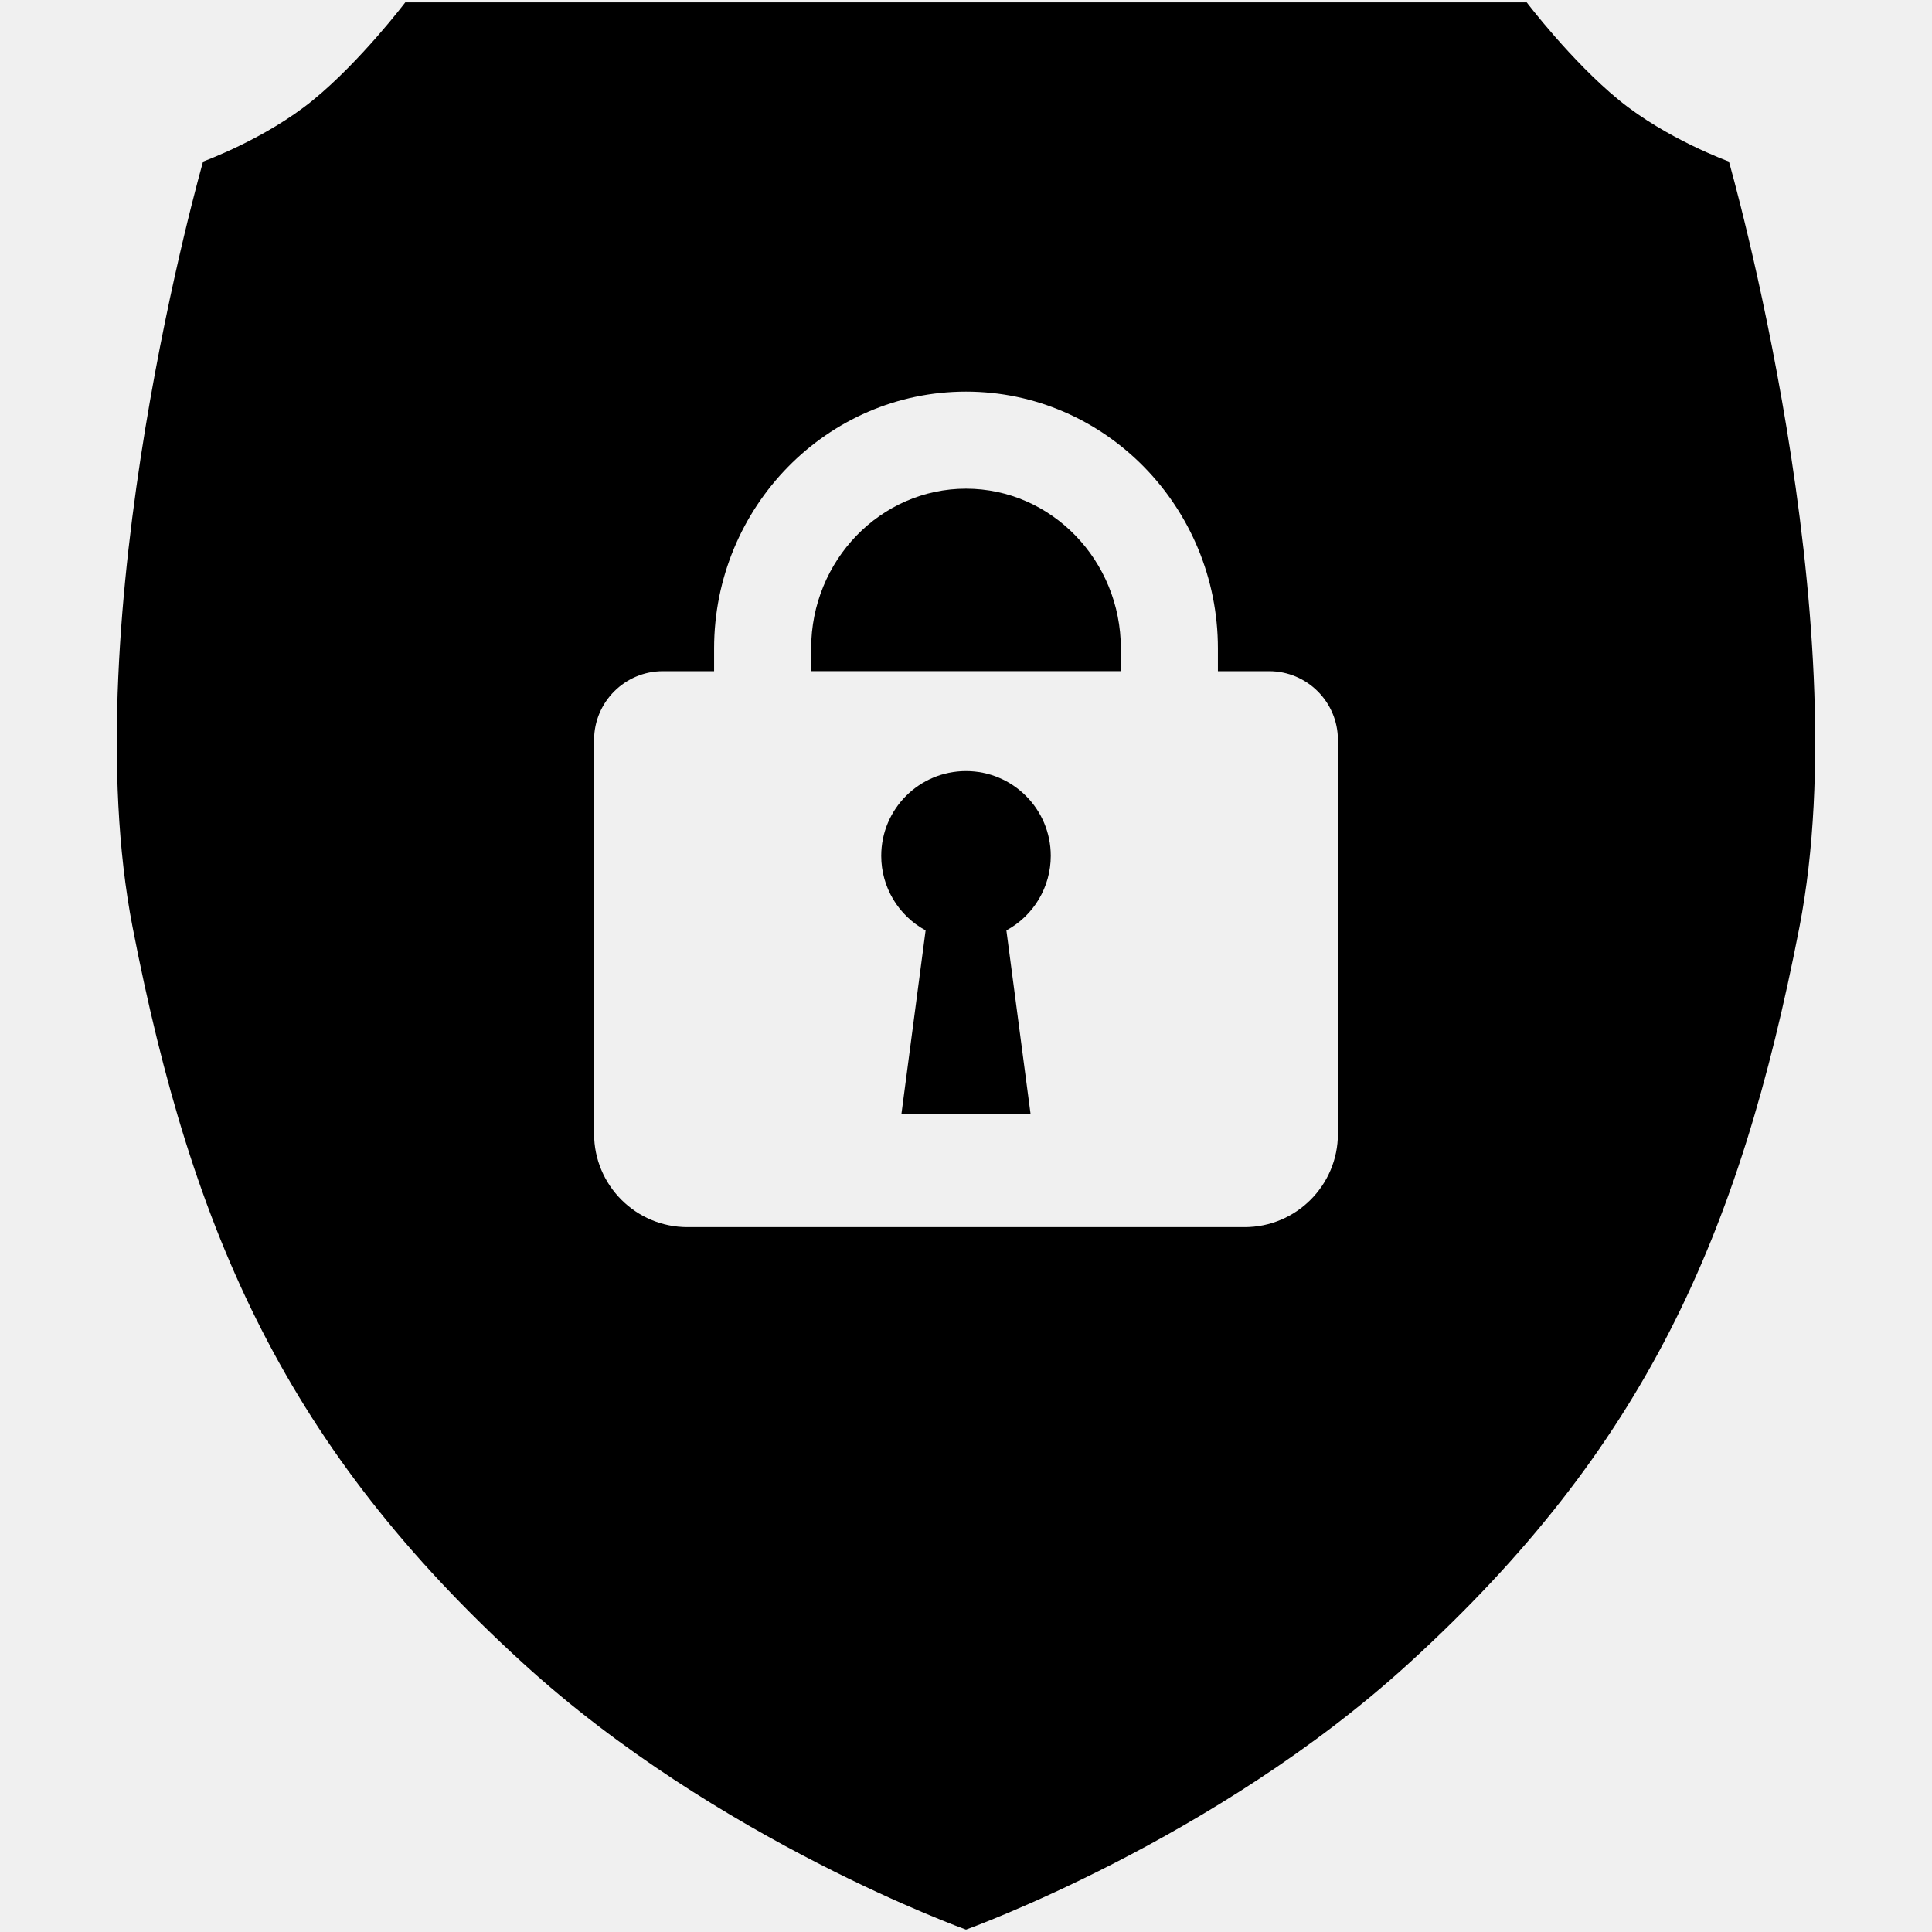
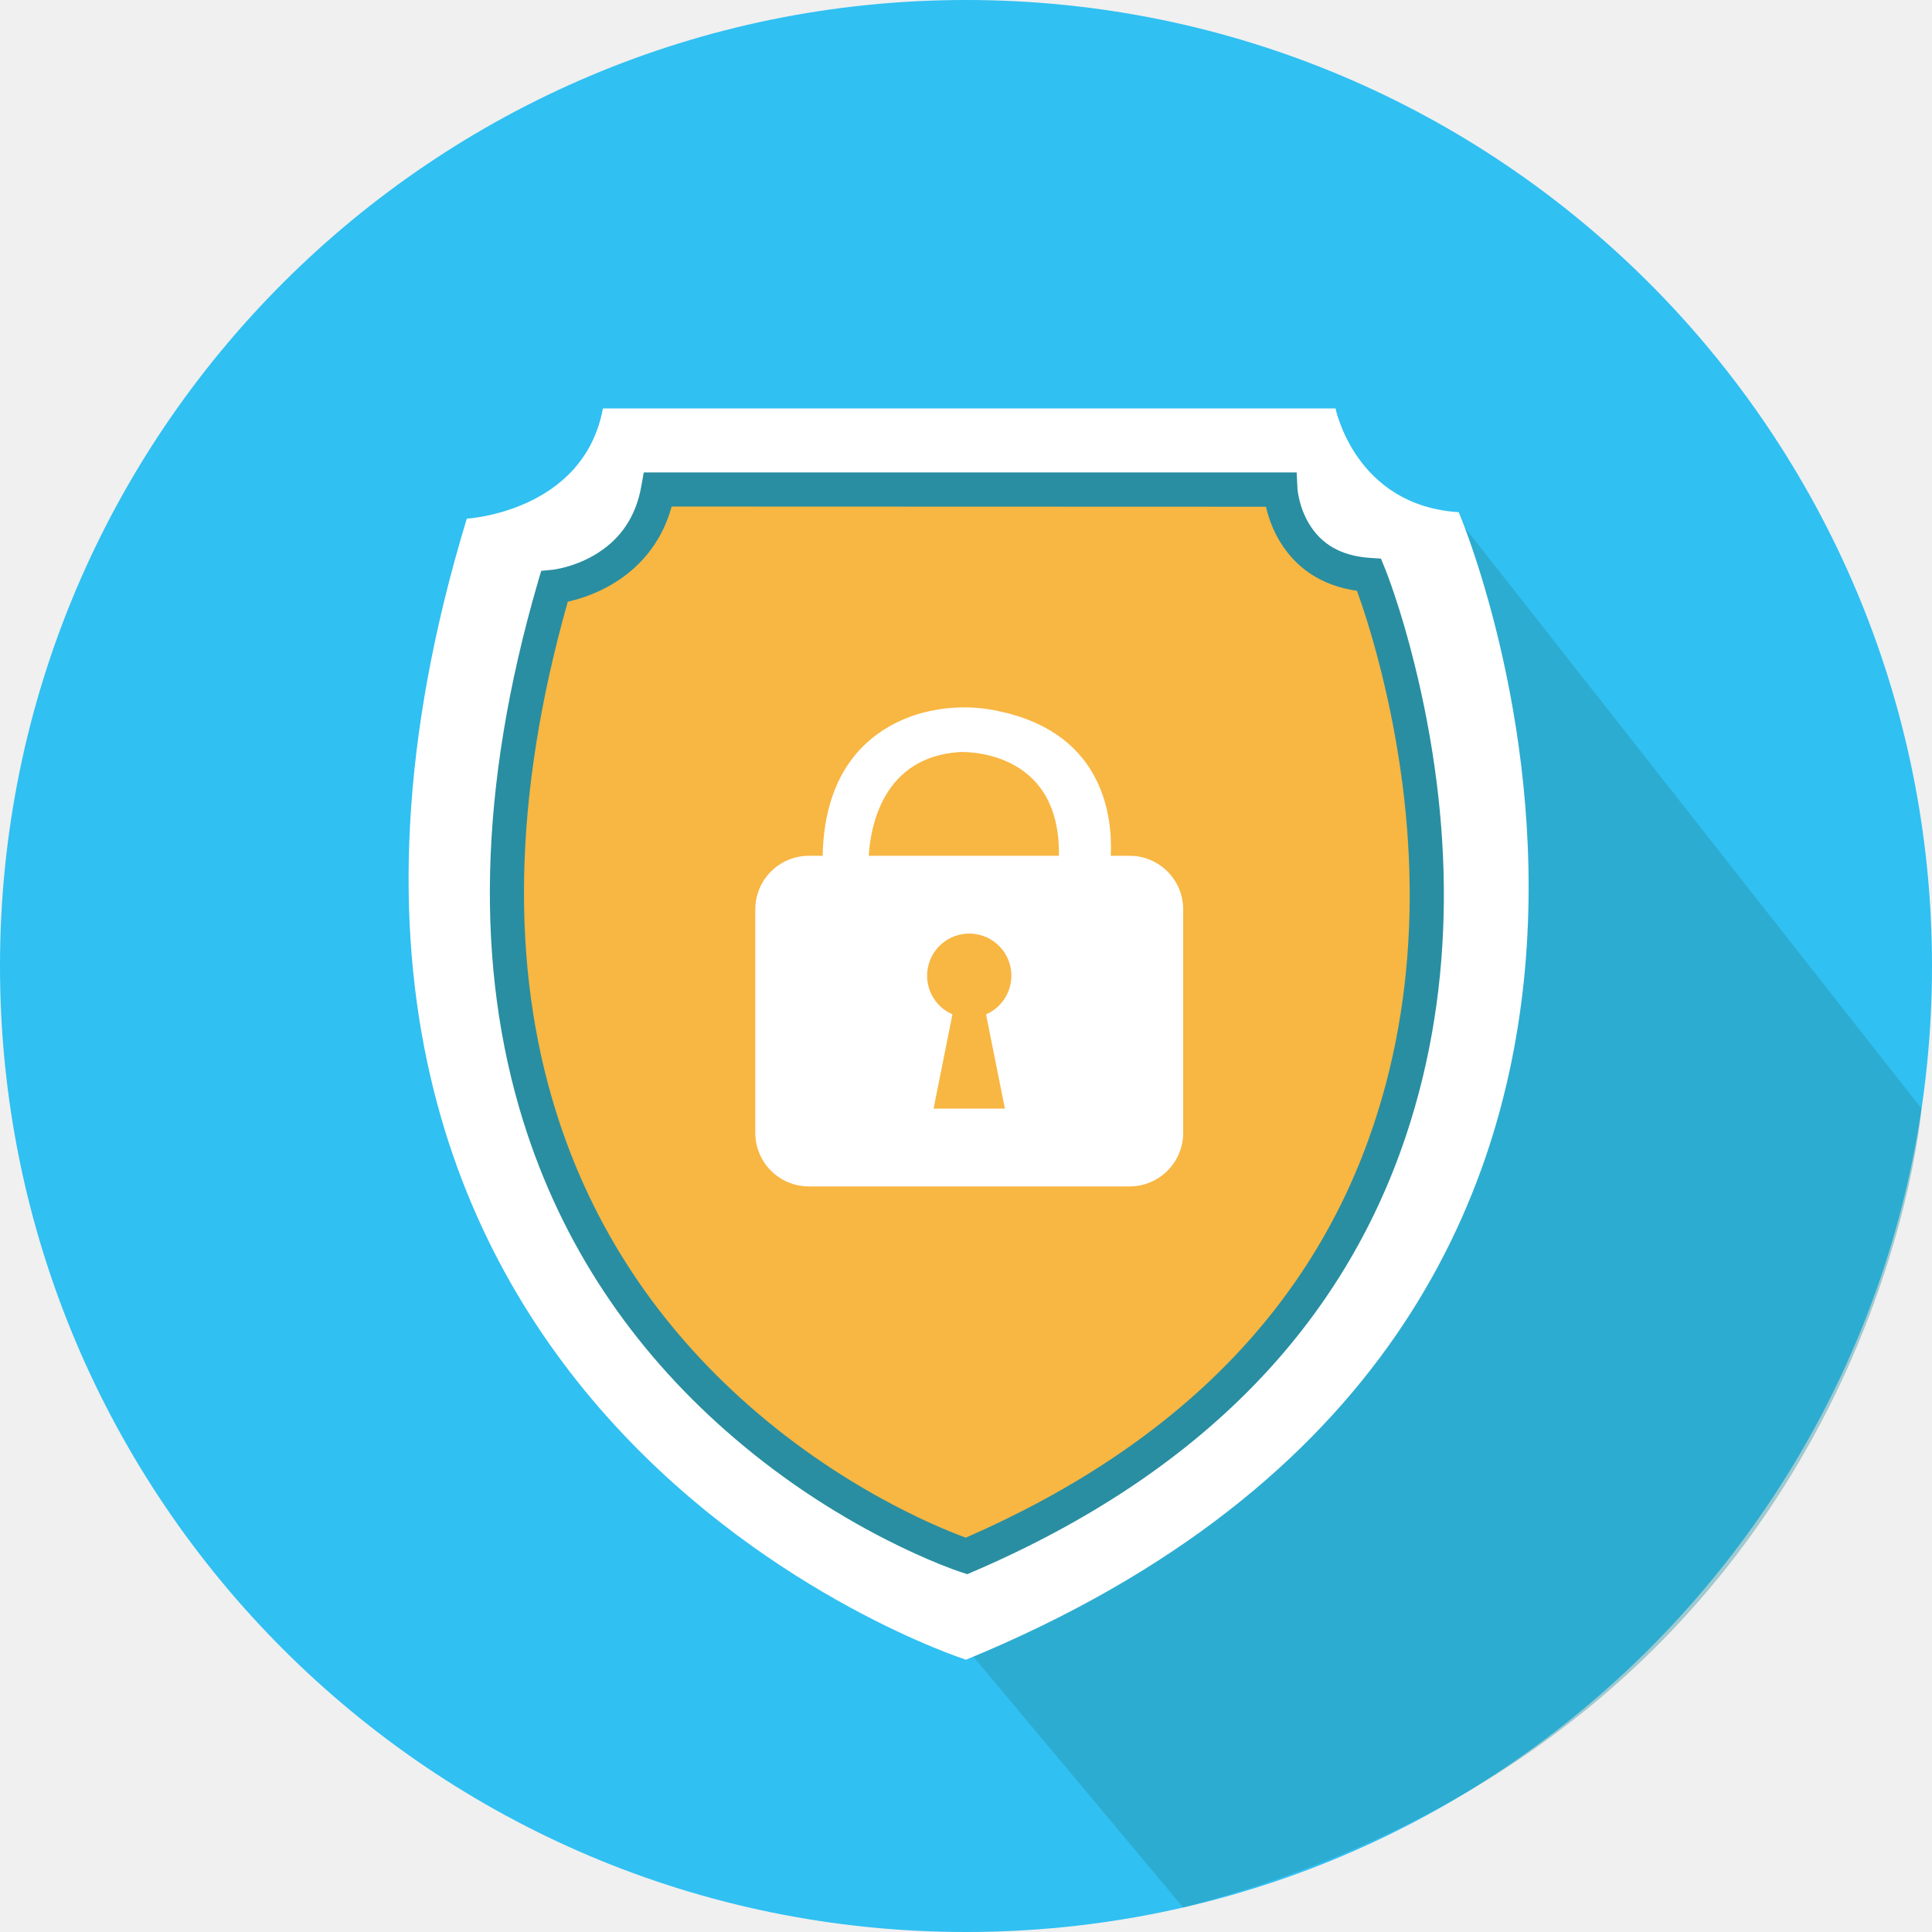
- <svg xmlns="http://www.w3.org/2000/svg" width="226.8" height="226.8" viewBox="0 0 226.8 226.8">
-   <path d="M123.351 100.469c0-5.496-4.455-9.951-9.951-9.951s-9.951 4.455-9.951 9.951a9.947 9.947 0 0 0 5.209 8.75l-2.837 21.542h15.157l-2.837-21.542a9.948 9.948 0 0 0 5.21-8.75zM113.4 57.366c-10.023 0-18.178 8.417-18.178 18.762v2.662h36.357v-2.662c-.001-10.345-8.156-18.762-18.179-18.762z" />
-   <path d="M202.96 18.962s-7.324-2.645-12.919-7.223S179.224.278 179.224.278H47.576s-5.222 6.884-10.817 11.461-12.919 7.223-12.919 7.223-15.327 53.595-8.274 89.886c7.053 36.291 18.175 61.18 45.846 86.409 22.785 20.819 51.984 31.263 51.989 31.264.004-.001 29.203-10.446 51.989-31.264 27.67-25.229 38.792-50.118 45.846-86.409 7.051-36.29-8.276-89.886-8.276-89.886zm-45.9 114.132c0 6.053-4.907 10.96-10.96 10.96H80.7c-6.053 0-10.96-4.907-10.96-10.96V86.871a8.08 8.08 0 0 1 8.08-8.08h6.008v-2.662c0-16.628 13.266-30.156 29.572-30.156 16.306 0 29.572 13.528 29.572 30.156v2.662h6.008a8.08 8.08 0 0 1 8.08 8.08v46.223z" />
+ <svg xmlns="http://www.w3.org/2000/svg" viewBox="0 0 2000 2000">
+   <g fill-rule="nonzero" fill="none">
+     <circle fill="#30C0F2" cx="1000" cy="1000" r="1000" />
+     <path d="M1516.175 545.839l472.953 601.812s-49.53 640.537-764.295 826.98l-265.101-316.913L1516.175 545.839z" fill="#298EA1" opacity=".4" />
+     <path d="M624.161 422.819h758.389s20.134 100.671 127.517 107.383c0 0 355.705 832.215-510.067 1187.919 0 0-798.658-255.034-516.779-1181.208 0 0 120.805-6.711 140.94-114.094" fill="#FFF" />
+     <path d="M1325.503 506.711s4.094 82.685 91.879 88.456c0 0 290.671 711.409-416.913 1015.57 0 0-657.047-211.544-426.644-1003.356 0 0 90.94-8.859 107.383-100.671h644.295z" fill="#F8B642" />
+     <path d="M695.292 524.372c-9.521 34.333-29.602 59.946-56.96 77.53-13.619 8.753-28.102 14.902-42.583 18.945-2.863.799-5.537 1.468-7.993 2.023-57.531 203.414-58.739 378.19-12.525 526.778 38.262 123.02 107.56 223.804 199.108 304.61 50.835 44.87 105.343 80.757 159.823 108.479 19.031 9.684 36.672 17.647 52.459 23.994 4.911 1.975 9.311 3.658 13.158 5.059 225.79-98.66 361.111-245.009 422.018-426.8 50.951-152.075 46.416-315.193 8.01-469.856-6.349-25.566-13.144-48.637-19.926-68.806-1.83-5.442-3.555-10.358-5.147-14.725-37.089-5.297-63.567-23.91-80.025-51.443-6.818-11.406-11.395-23.5-14.201-35.582-.011-.046-205.082-.114-615.216-.205zm647.85-18.534c.088 1.781.577 5.607 1.771 10.749 2.026 8.724 5.324 17.437 10.114 25.45 12.31 20.593 32.259 33.453 63.513 35.508l11.015.724 4.175 10.219c.528 1.291 1.458 3.666 2.733 7.075 2.089 5.585 4.408 12.104 6.897 19.507 7.077 21.046 14.14 45.029 20.726 71.551 39.885 160.62 44.6 330.208-8.799 489.589-64.689 193.079-209.107 348.129-447.845 450.753l-6.084 2.615-6.303-2.029c-4.103-1.321-11.461-3.965-21.613-8.047-16.727-6.725-35.316-15.115-55.302-25.286-56.997-29.004-113.967-66.511-167.178-113.478-96.173-84.888-169.169-191.05-209.462-320.601-49.151-158.031-47.009-343.33 15.366-557.689l3.342-11.484 11.904-1.16c.424-.041 1.589-.197 3.386-.512 3.202-.561 6.823-1.37 10.752-2.467 11.28-3.149 22.558-7.938 32.984-14.638 23.148-14.878 38.923-36.951 44.589-68.59l2.605-14.548h675.883l.831 16.788z" fill="#298EA1" />
+     <path d="M1169.463 885.906h-19.597c1.946-39.396-6.711-125.168-112.685-148.993-30.789-7.396-63.044-5.906-93.02 4.295-41.342 14.765-90.738 51.879-92.55 144.698h-14.362c-30.549.074-55.295 24.82-55.369 55.369v231.544c.074 30.549 24.82 55.295 55.369 55.369h332.215c30.549-.074 55.295-24.82 55.369-55.369V941.275c-.074-30.549-24.82-55.295-55.369-55.369zm-129.195 261.745h-73.826l19.53-97.584c-18.96-8.237-29.535-28.649-25.329-48.888 4.206-20.239 22.04-34.747 42.711-34.747 20.672 0 38.505 14.508 42.711 34.747 4.206 20.239-6.369 40.652-25.329 48.888l19.53 97.584zM899.329 885.906c1.812-30.336 14.564-102.081 93.96-107.383 0 0 104.765-5.772 102.886 107.383H899.329z" fill="#FFF" />
+   </g>
</svg>
